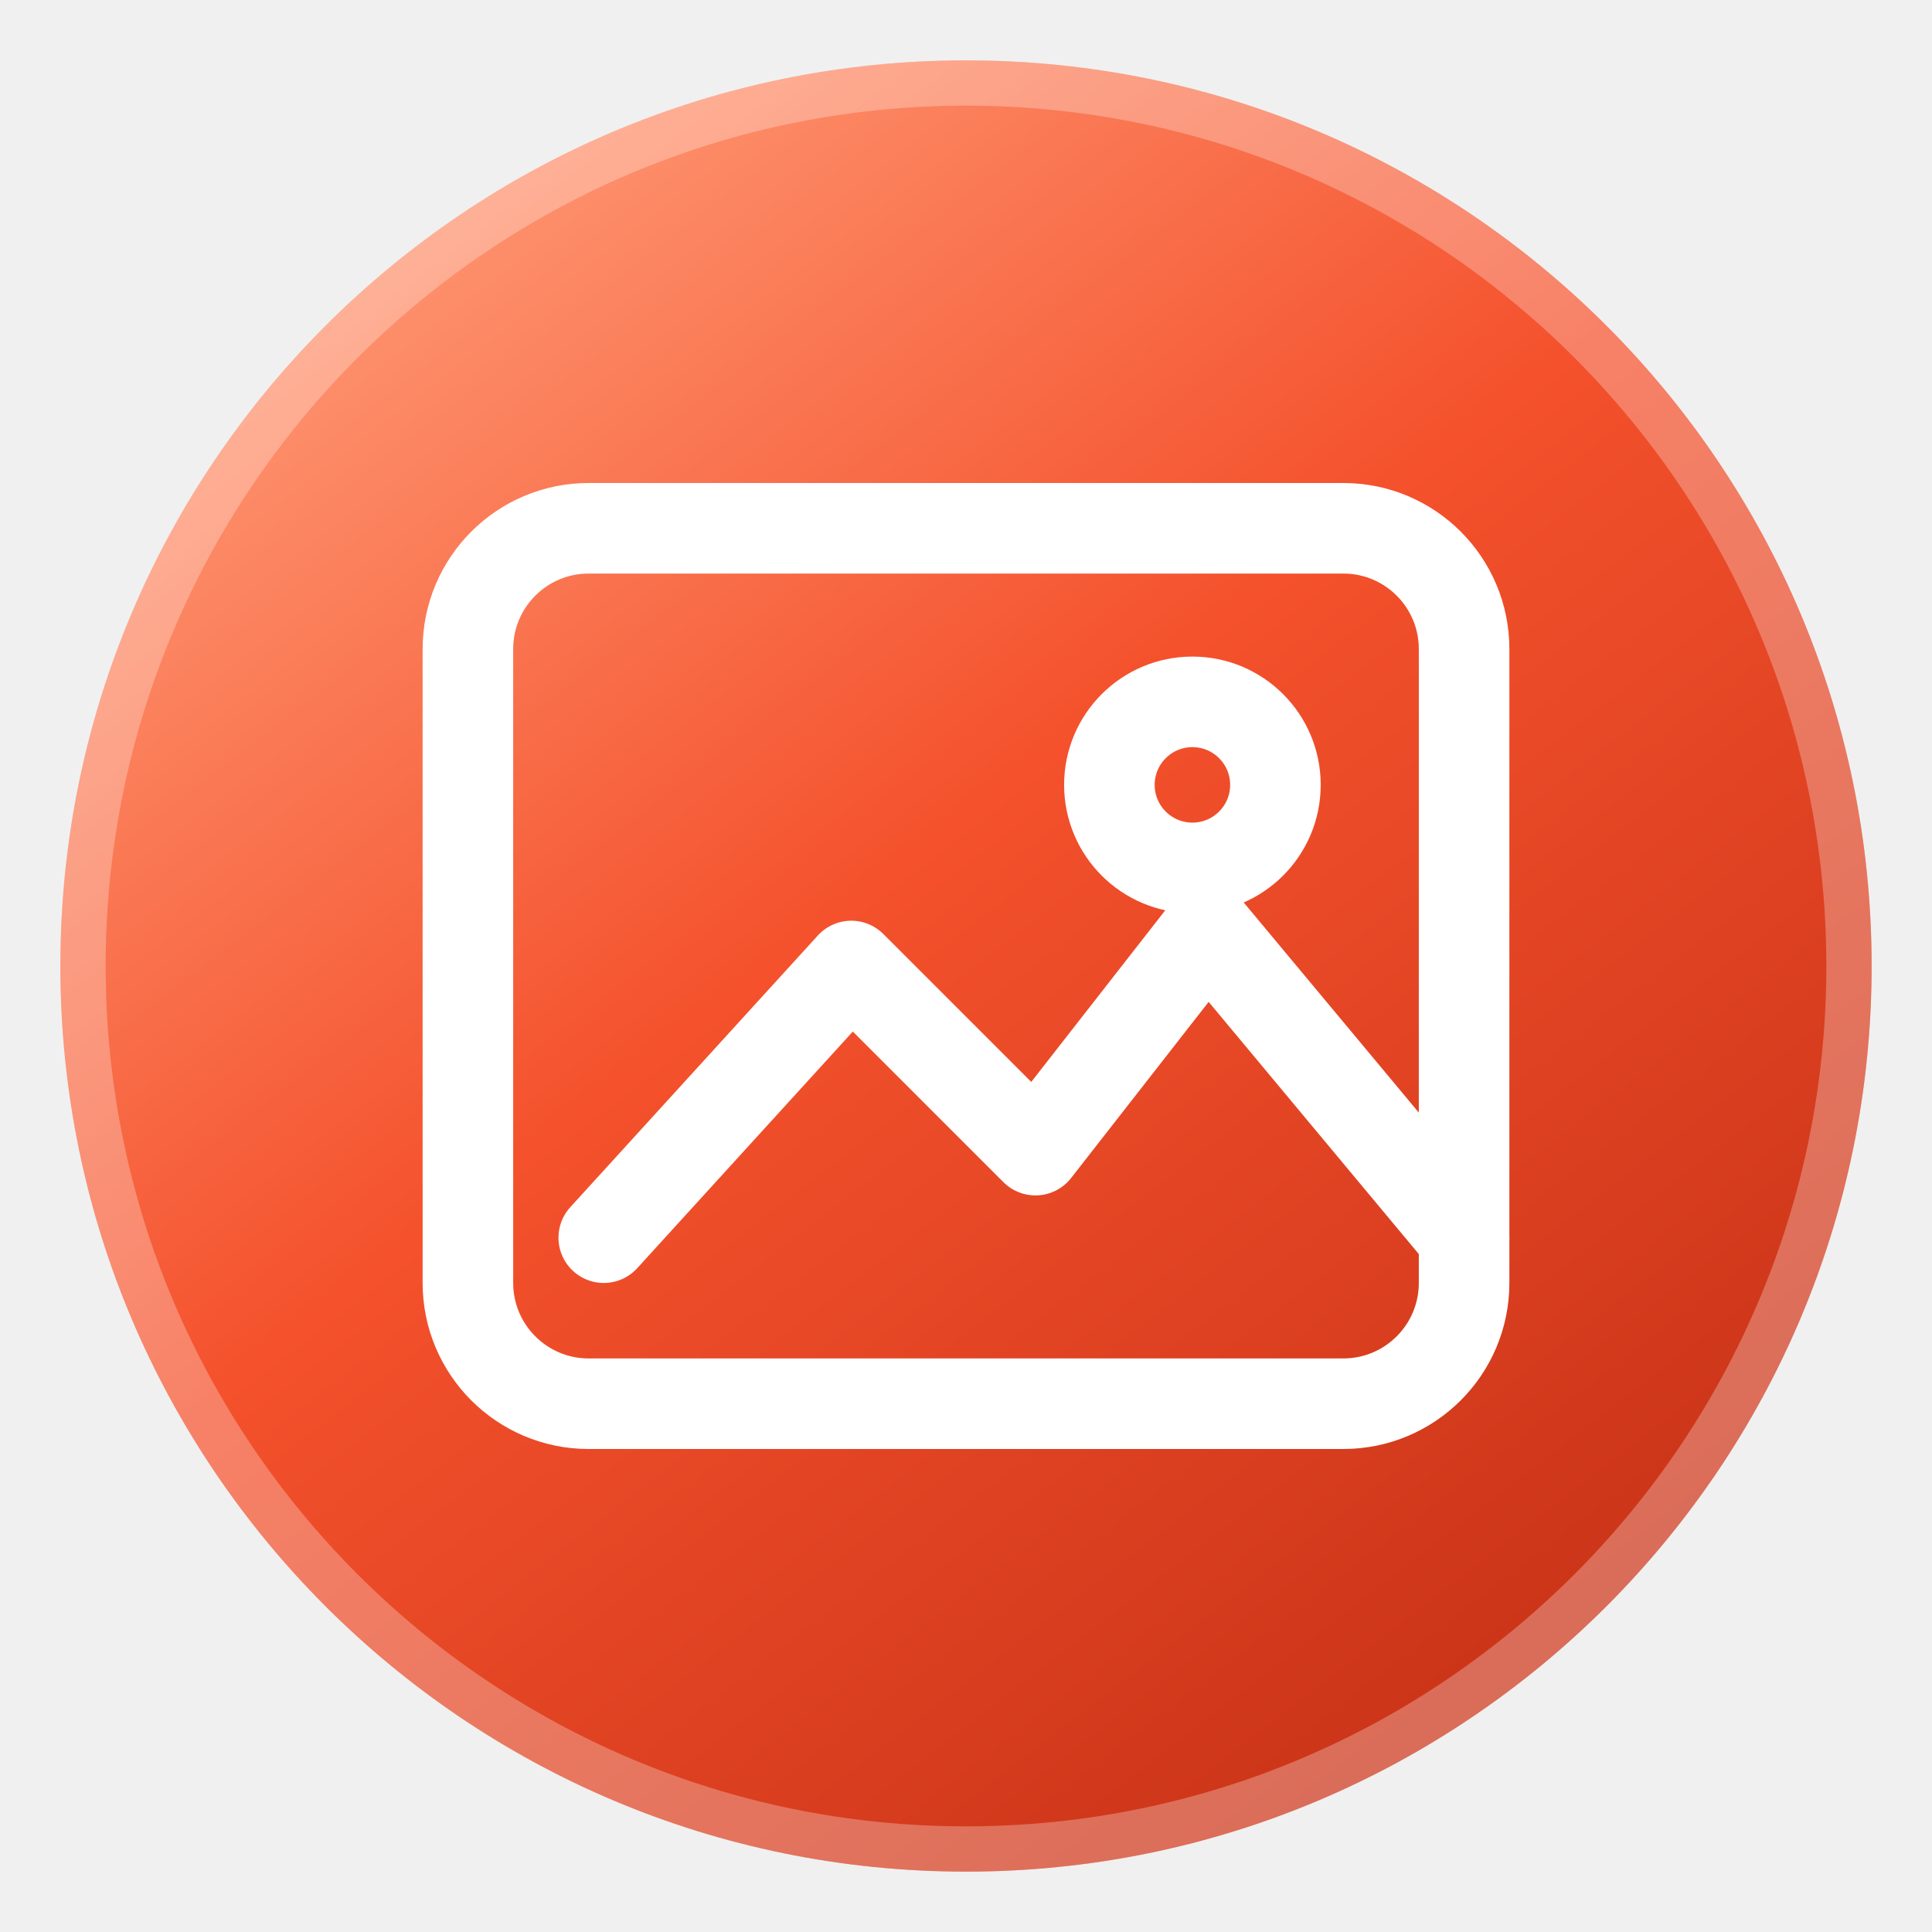
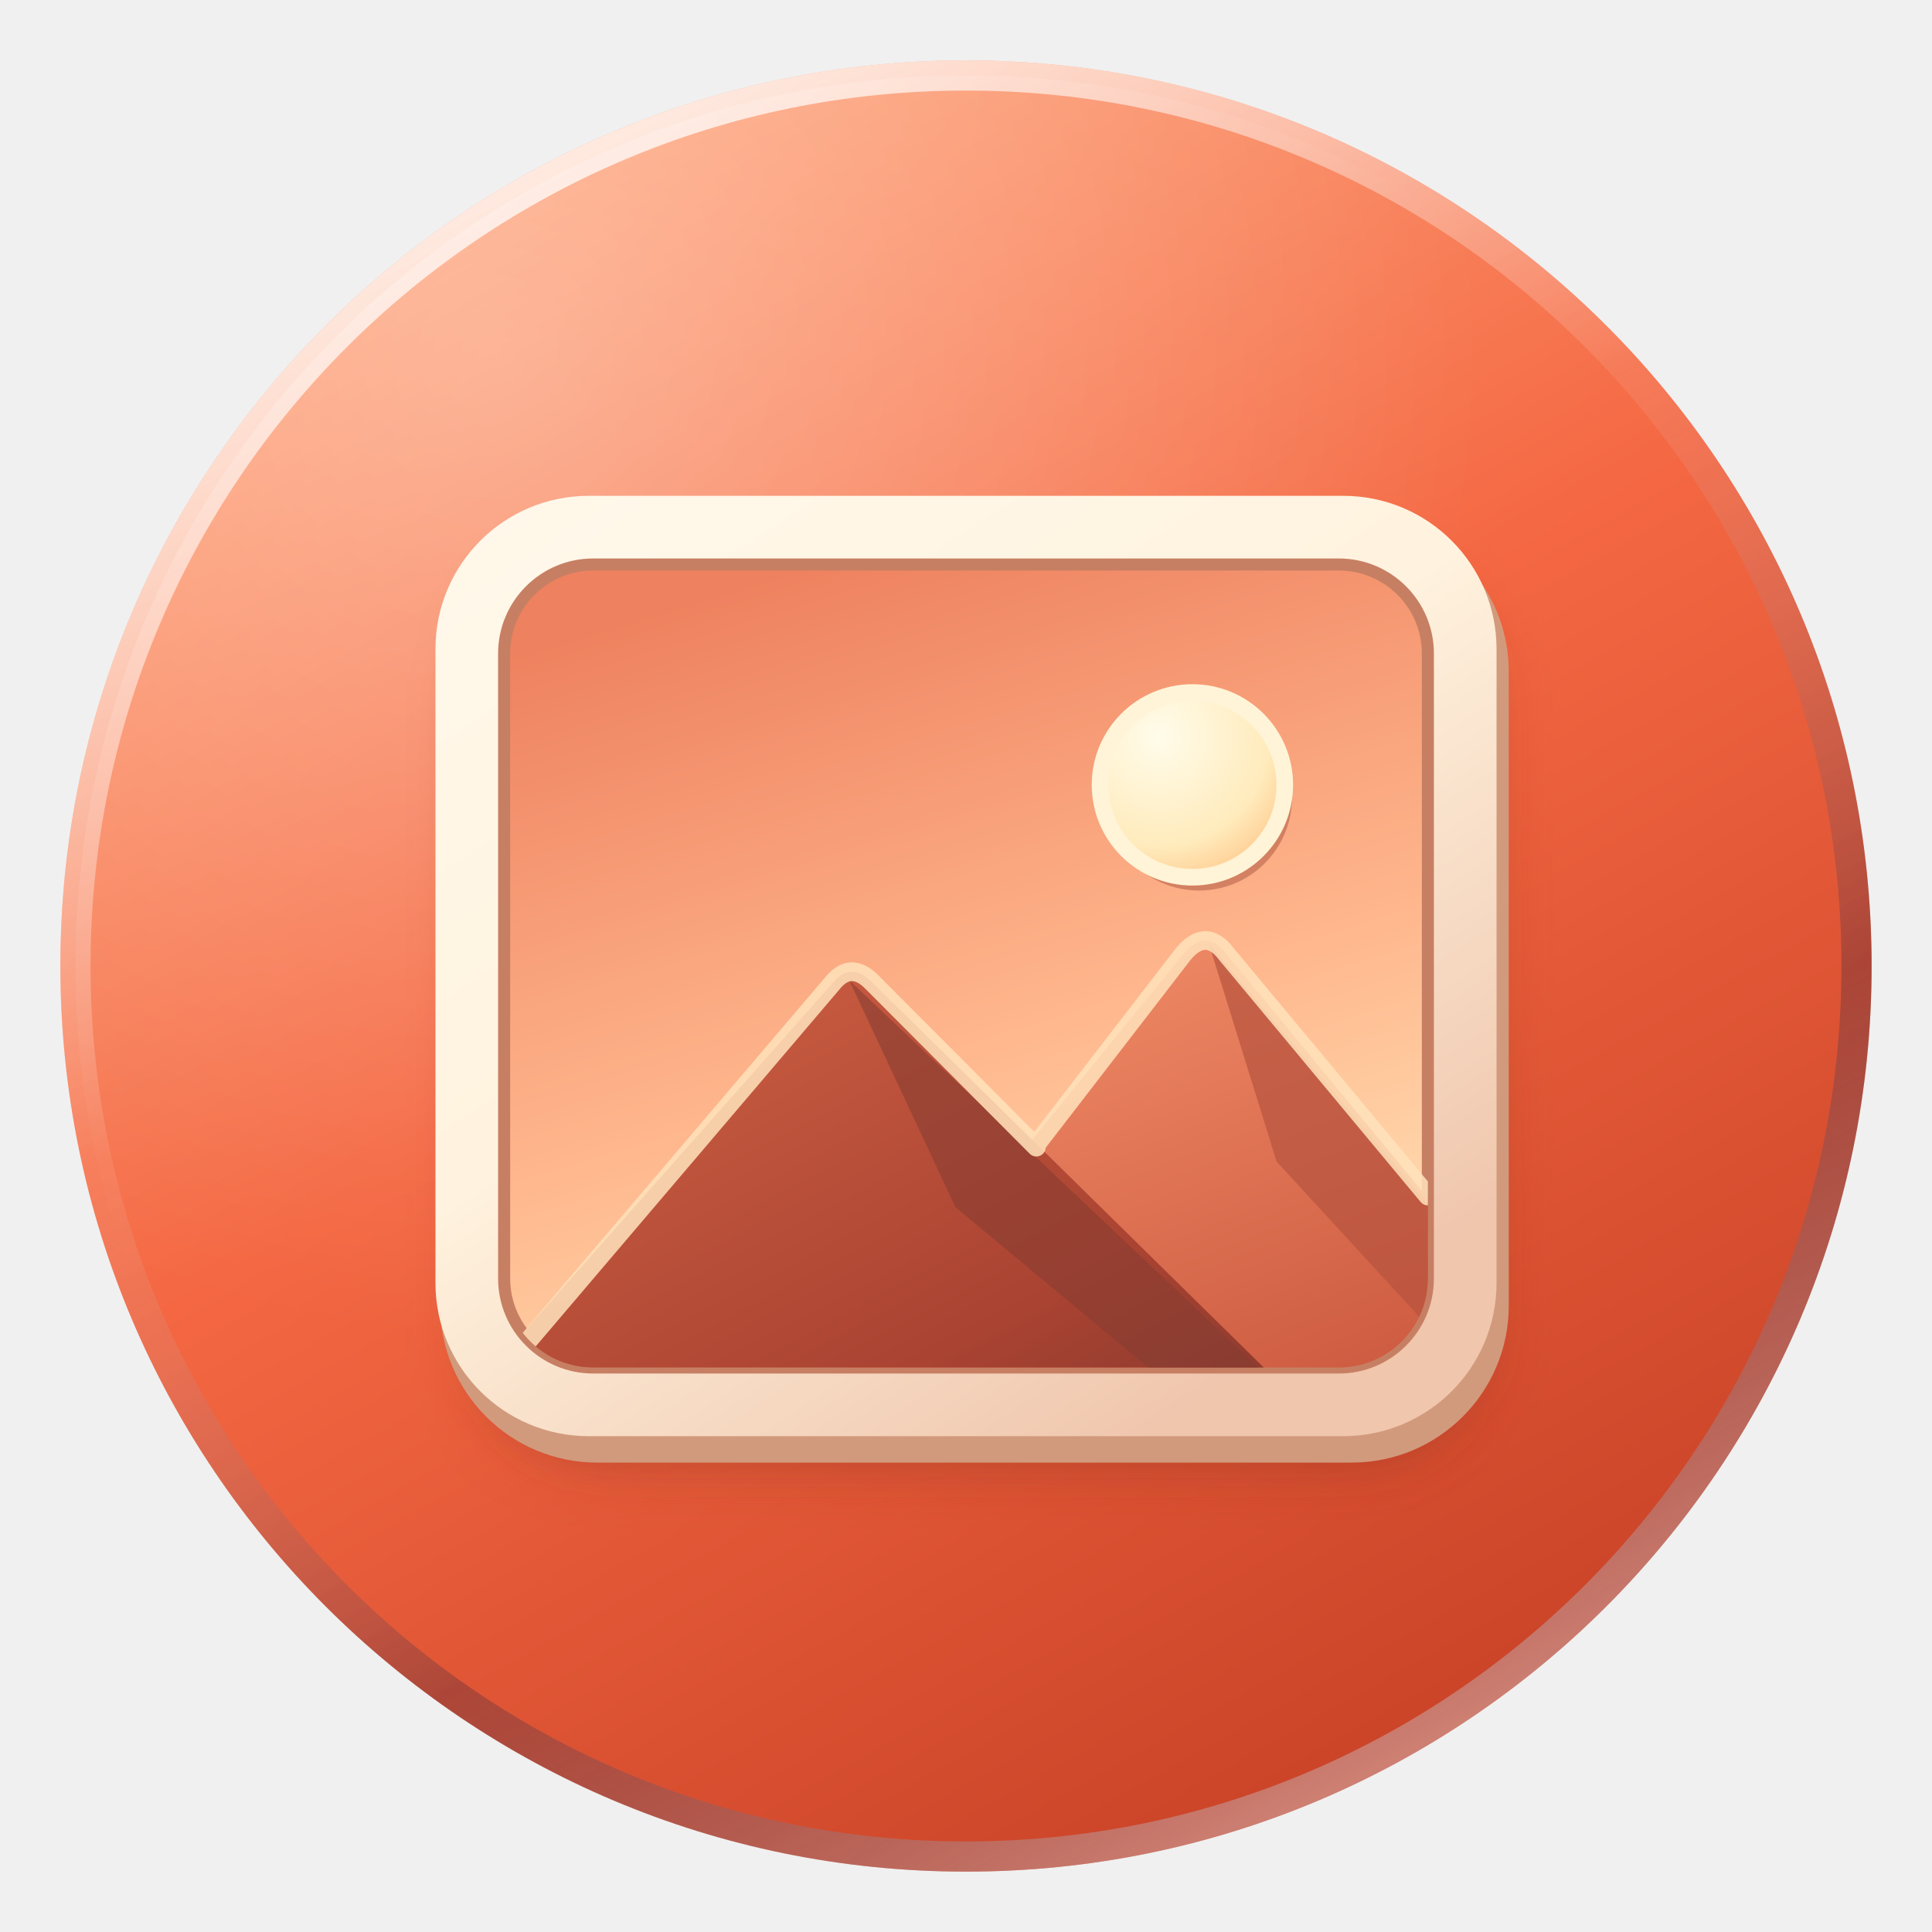
- <svg xmlns="http://www.w3.org/2000/svg" width="64" height="64" viewBox="0 0 64 64" fill="none" role="img" aria-labelledby="cloakimg-mark-title" data-logo-spec="cloakyard-mark-v1" data-glyph-keyline="42">
+ <svg xmlns="http://www.w3.org/2000/svg" width="64" height="64" viewBox="0 0 64 64" role="img" aria-labelledby="title description" data-logo-spec="cloakyard-mark-v2">
  <defs>
-     <linearGradient id="cloakimg-fill" x1="11" y1="6" x2="51" y2="58" gradientUnits="userSpaceOnUse">
-       <stop stop-color="#FF9A76" />
-       <stop offset="0.45" stop-color="#F4512C" />
-       <stop offset="1" stop-color="#C83217" />
+     <linearGradient id="enamel" x1=".19" y1="0" x2=".75" y2="1">
+       <stop offset="0" stop-color="#ffae85" />
+       <stop offset=".47" stop-color="#f46742" />
+       <stop offset="1" stop-color="#c64025" />
    </linearGradient>
-     <radialGradient id="cloakimg-light" cx="0" cy="0" r="1" gradientTransform="translate(20 13) rotate(48) scale(35)">
-       <stop stop-color="white" stop-opacity="0.42" />
-       <stop offset="0.58" stop-color="white" stop-opacity="0" />
+     <linearGradient id="rim" x1=".24" y1="0" x2=".76" y2="1">
+       <stop stop-color="#fff" stop-opacity=".88" />
+       <stop offset=".39" stop-color="#fff" stop-opacity=".08" />
+       <stop offset=".7" stop-color="#0a1540" stop-opacity=".24" />
+       <stop offset="1" stop-color="#fff" stop-opacity=".46" />
+     </linearGradient>
+     <radialGradient id="bloom" cx=".24" cy=".16" r=".8">
+       <stop stop-color="#fff" stop-opacity=".27" />
+       <stop offset=".68" stop-color="#fff" stop-opacity="0" />
    </radialGradient>
+     <filter id="contact" filterUnits="userSpaceOnUse" x="0" y="0" width="64" height="64">
+       <feGaussianBlur stdDeviation="1.05" />
+     </filter>
+     <rect id="mount" x="15.5" y="17.5" width="33" height="29" rx="4" />
+     <rect id="window" x="16.7" y="18.7" width="30.6" height="26.6" rx="2.95" />
+     <clipPath id="inside">
+       <use href="#window" />
+     </clipPath>
+     <linearGradient id="rim-paper" x2=".74" y2="1">
+       <stop stop-color="#fff8ea" />
+       <stop offset=".48" stop-color="#fff3df" />
+       <stop offset="1" stop-color="#f0c6ad" />
+     </linearGradient>
+     <linearGradient id="sky" x1=".3" y1="0" x2=".65" y2="1">
+       <stop stop-color="#ee815f" />
+       <stop offset=".6" stop-color="#ffb78d" />
+       <stop offset="1" stop-color="#ffdfb3" />
+     </linearGradient>
+     <linearGradient id="range" x1=".25" y1="0" x2=".8" y2="1">
+       <stop stop-color="#f28e69" />
+       <stop offset="1" stop-color="#c9553c" />
+     </linearGradient>
+     <linearGradient id="near" x2=".9" y2="1">
+       <stop stop-color="#d26446" />
+       <stop offset=".72" stop-color="#aa4332" />
+       <stop offset="1" stop-color="#86392e" />
+     </linearGradient>
+     <radialGradient id="sunlight" cx=".32" cy=".24" r=".85">
+       <stop stop-color="#fffceb" />
+       <stop offset=".7" stop-color="#ffebbc" />
+       <stop offset="1" stop-color="#ffc88c" />
+     </radialGradient>
+     <style>
+       @media (prefers-color-scheme: dark) {
+         [stop-color="#ffae85"] { stop-color: #ad624f }
+         [stop-color="#f46742"] { stop-color: #933d2c }
+         [stop-color="#c64025"] { stop-color: #642d29 }
+       }
+     </style>
  </defs>
-   <circle cx="32" cy="32" r="30" fill="url(#cloakimg-fill)" />
-   <circle cx="32" cy="32" r="29.25" fill="url(#cloakimg-light)" stroke="white" stroke-opacity="0.28" stroke-width="1.5" />
-   <g stroke="white" stroke-width="3" stroke-linecap="round" stroke-linejoin="round">
-     <rect x="15.5" y="17.5" width="33" height="29" rx="4" />
-     <circle cx="39.5" cy="26" r="2.75" />
-     <path d="m20 41 8.2-9 6.1 6.1 5.7-7.3 8.5 10.2" />
+   <g id="ground">
+     <circle cx="32" cy="32" r="30" fill="url(#enamel)" />
+     <circle cx="32" cy="32" r="29.5" fill="url(#bloom)" stroke="url(#rim)" stroke-width="1" />
+   </g>
+   <g id="artwork">
+     <g id="frame">
+       <use href="#mount" transform="translate(.45 1.65)" fill="#852e20" opacity=".56" filter="url(#contact)" />
+       <use href="#mount" transform="translate(.28 .75)" fill="#bd7356" stroke="#d29a7c" stroke-width="2.4" />
+       <use href="#mount" fill="url(#rim-paper)" stroke="url(#rim-paper)" stroke-width="2.15" />
+       <use href="#window" fill="url(#sky)" stroke="#c77f63" stroke-width=".4" />
+     </g>
+     <g id="ridgelines">
+       <g clip-path="url(#inside)" stroke-linejoin="round">
+         <path d="m26.1 47.7 13.1-16.1q.75-.9 1.44.02l9.4 11.4v5Z" fill="url(#range)" />
+         <path d="m40.05 31.28 2.24 7.2 6.8 7.4V42Z" fill="#b6523e" opacity=".68" />
+         <path d="m14.8 47 12.76-14.41q.61-.77 1.32-.06l14 13.77v2Z" fill="url(#near)" />
+         <path d="m28.13 32.47 3.52 7.52 8 6.65h3.44Z" fill="#863b31" opacity=".57" />
+         <path d="m16.6 45.47 10.96-12.88q.61-.77 1.32-.06l5.45 5.47m.05-.15 4.82-6.25q.75-.9 1.44.02l6.66 8" fill="none" stroke="#ffe3bb" stroke-opacity=".86" stroke-width=".62" stroke-linecap="round" />
+       </g>
+     </g>
+     <g id="sun">
+       <circle cx="39.72" cy="26.42" r="3.08" fill="#ba654c" opacity=".62" />
+       <circle cx="39.5" cy="26" r="3.06" fill="url(#sunlight)" stroke="#fff4d7" stroke-width=".55" />
+     </g>
  </g>
</svg>
